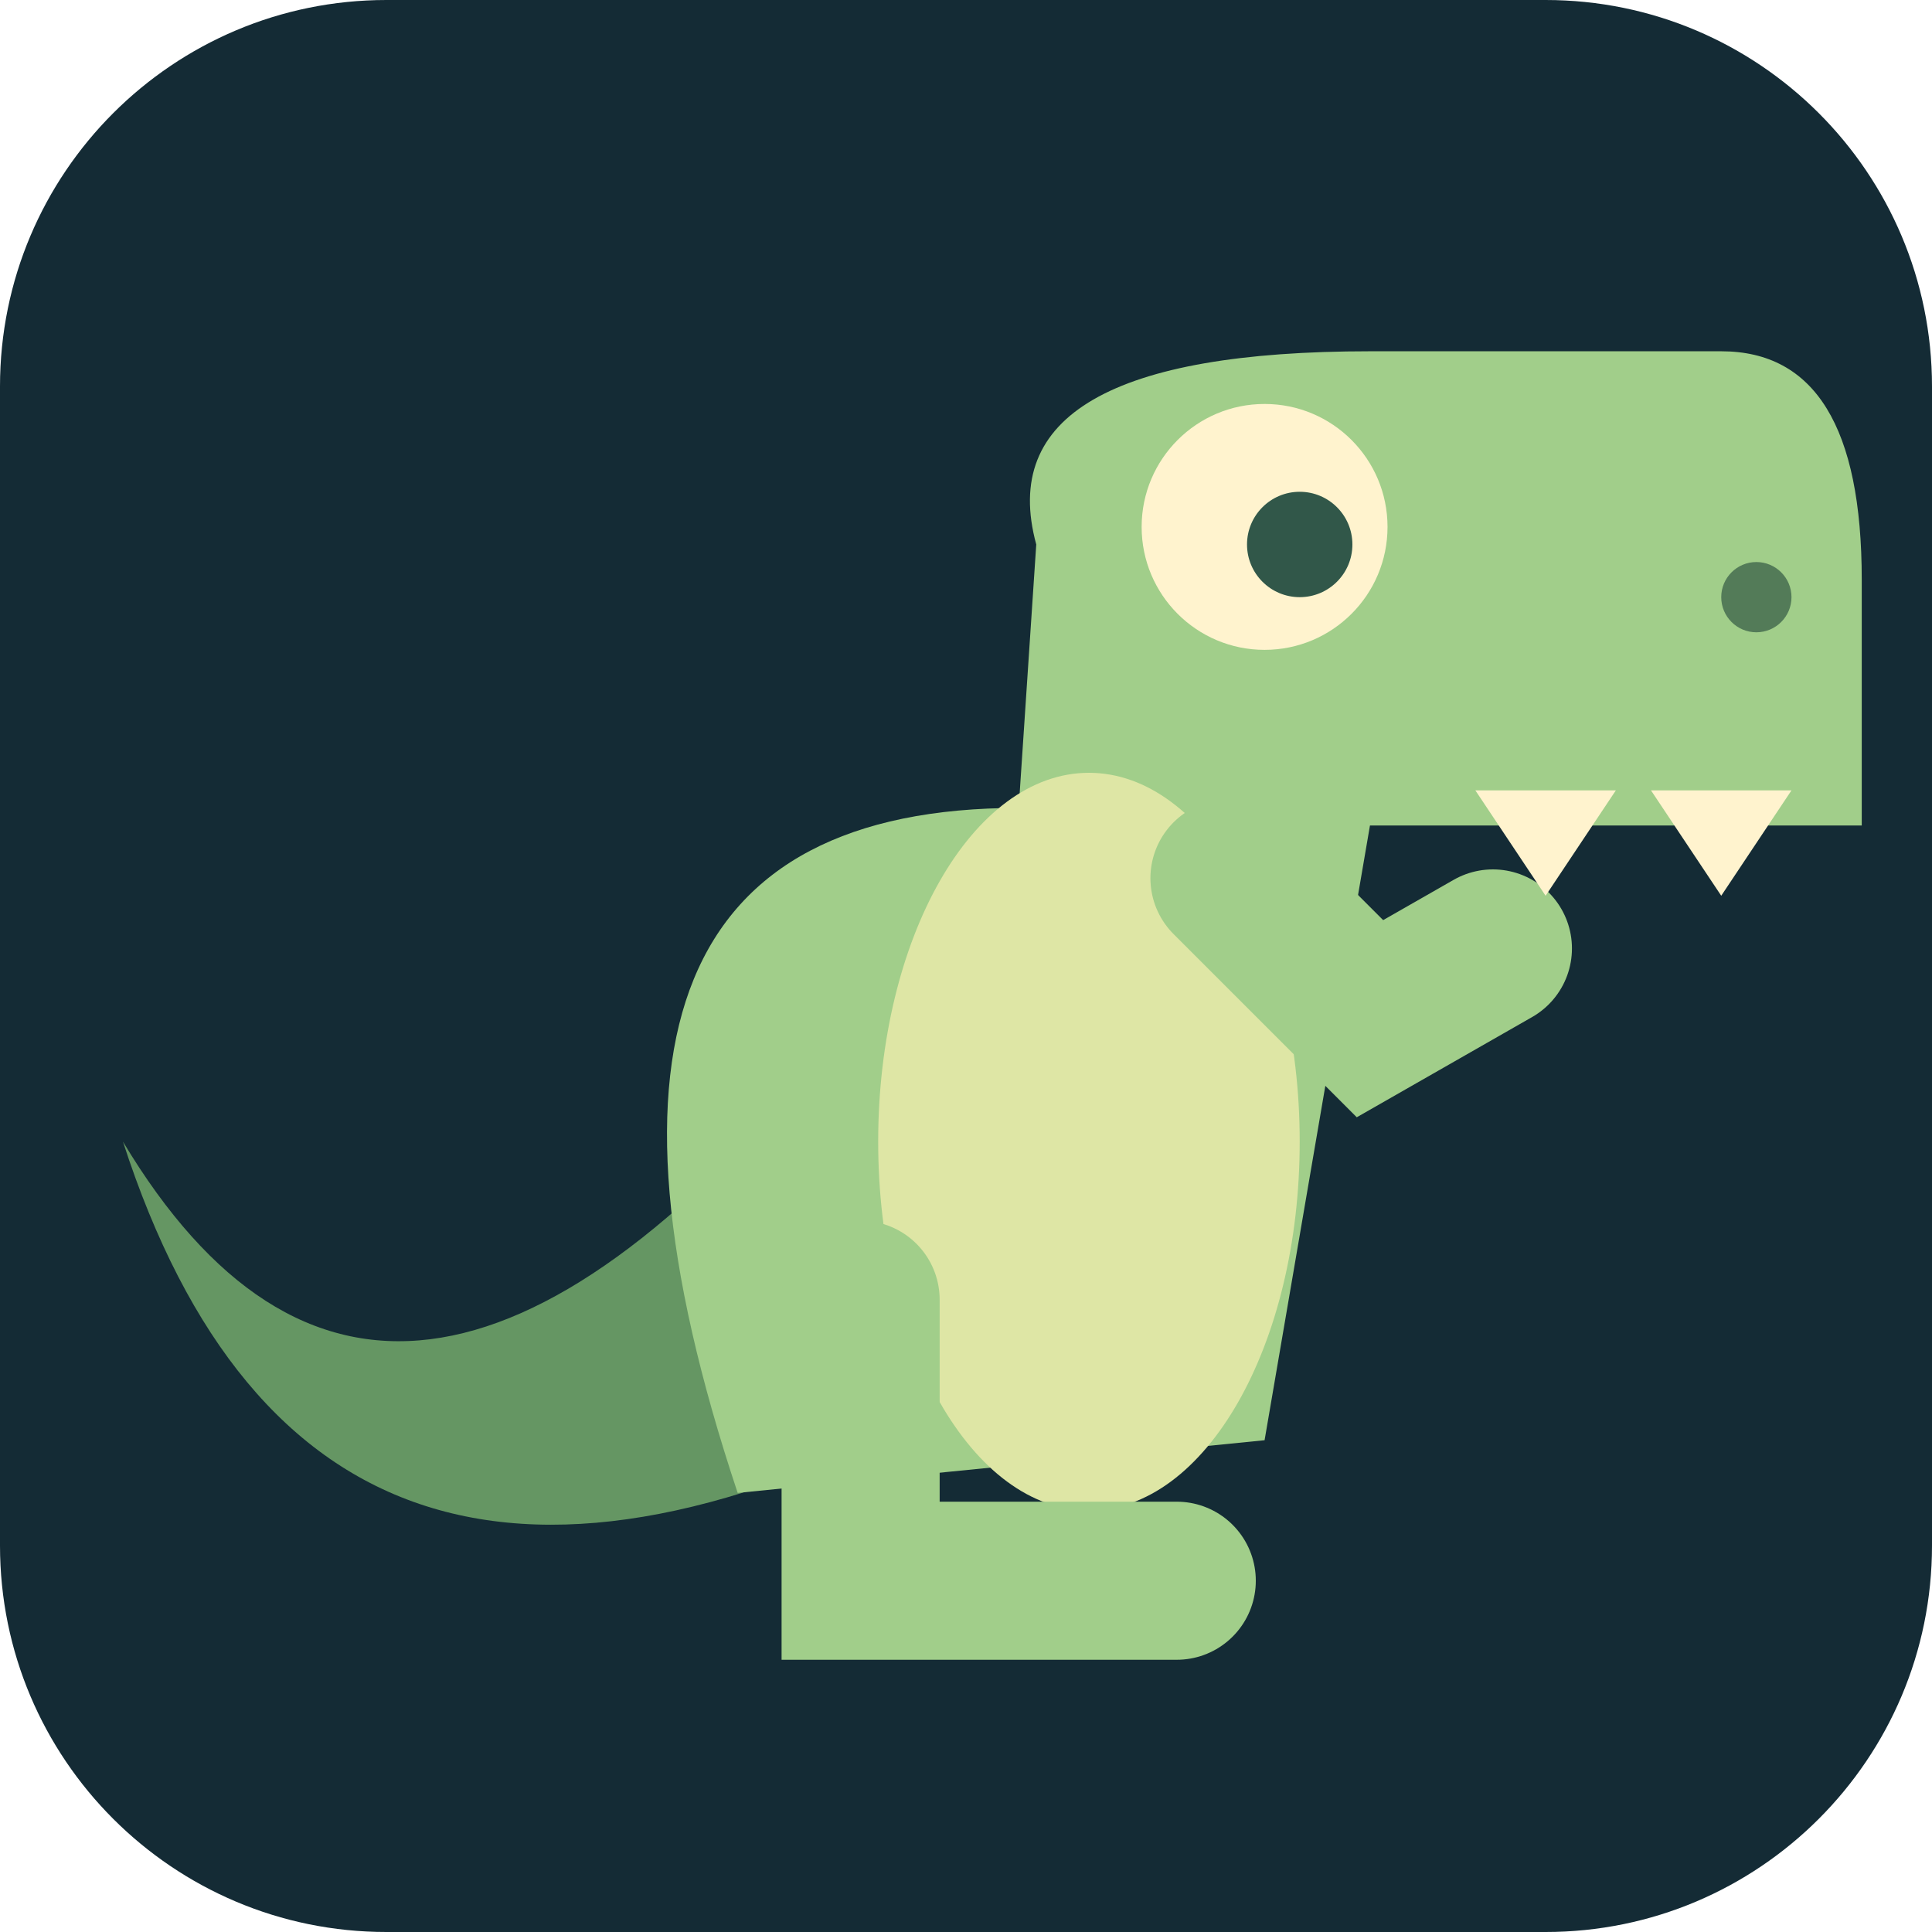
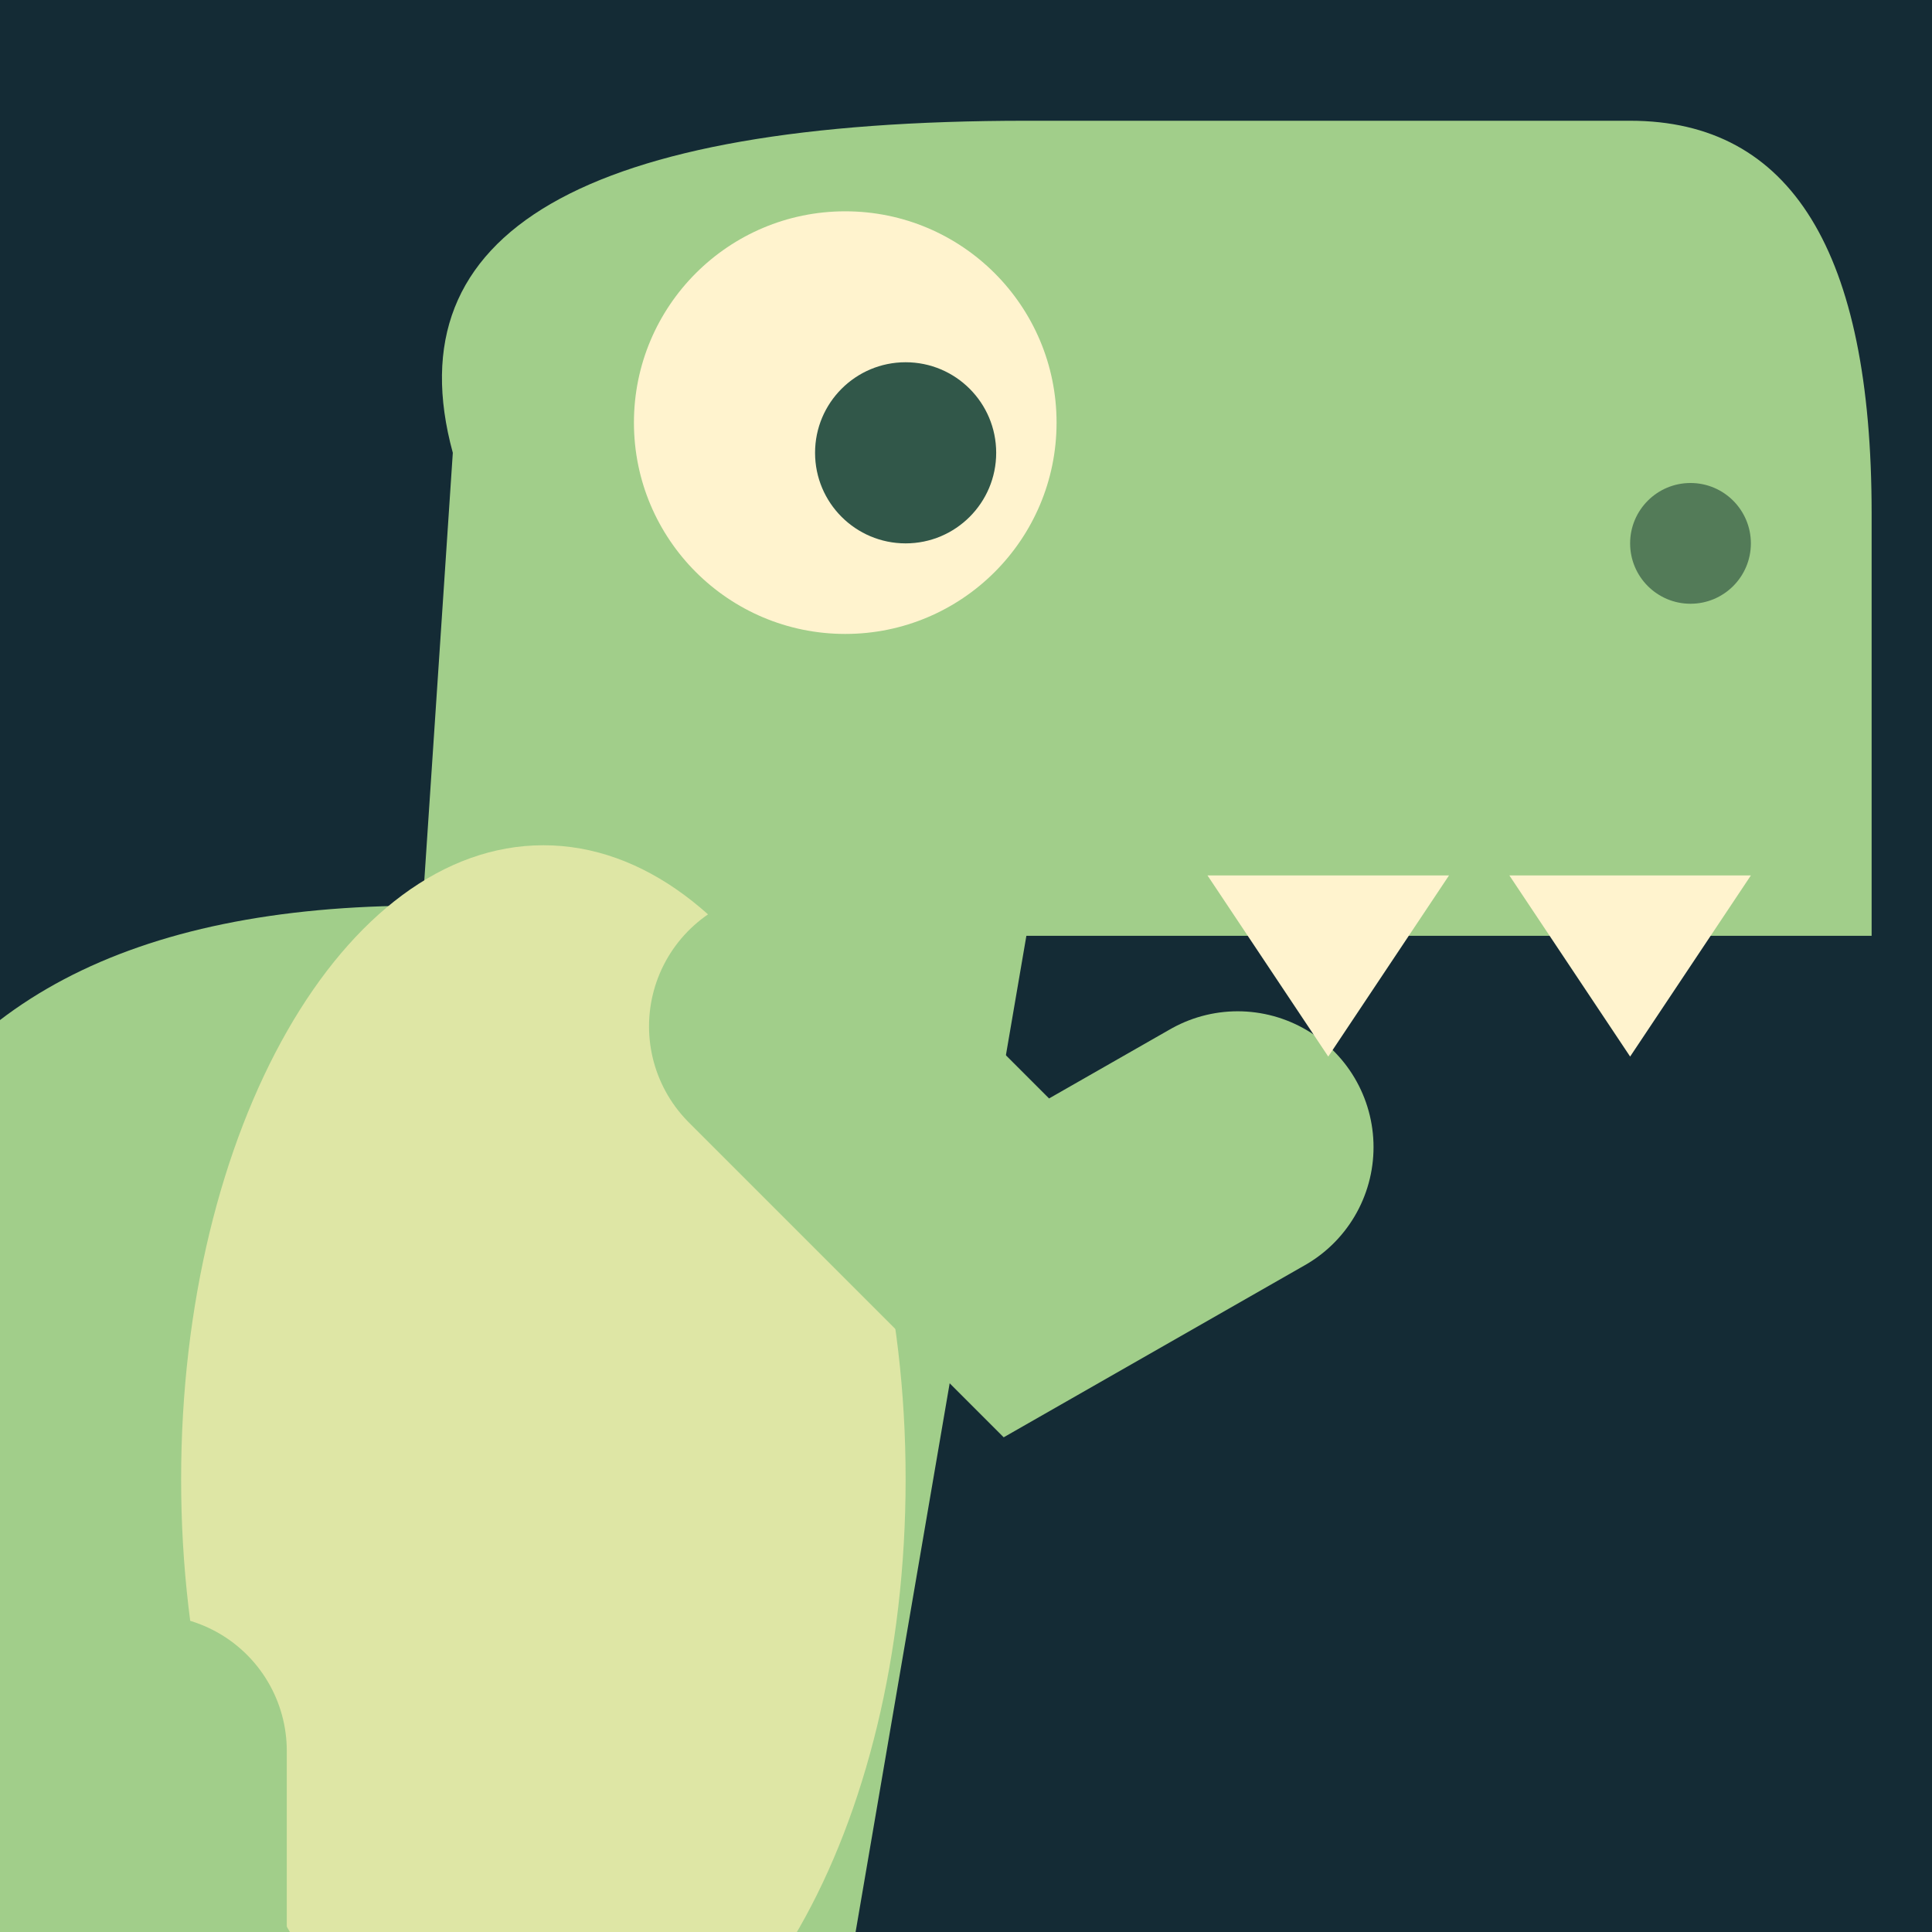
- <svg xmlns="http://www.w3.org/2000/svg" viewBox="0 0 110 110">
-   <rect width="110" height="110" rx="22" fill="#142b35" />
-   <g transform="translate(0 8)">
+ <svg xmlns="http://www.w3.org/2000/svg" viewBox="44 8 64 64">
+   <rect x="44" y="8" width="64" height="64" fill="#142b35" />
+   <g>
    <path d="M47 52Q22 82 7 57Q18 91 54 72" fill="#659663" />
    <path d="M42 77Q29 38 58 38L59 23Q56 12 78 12H98Q106 12 106 25V39H78L72 74Z" fill="#a1ce8a" />
    <ellipse cx="62" cy="57" rx="12" ry="21" fill="#deE6a5" />
    <path d="M49 66V82H67M70 42 78 50 85 46" fill="none" stroke="#a1ce8a" stroke-width="9" stroke-linecap="round" />
    <circle cx="72" cy="22" r="7" fill="#fff3ce" />
    <circle cx="74" cy="23" r="3" fill="#315749" />
    <circle cx="100" cy="26" r="2" fill="#537b58" />
    <path d="M84 37 88 43 92 37M94 37 98 43 102 37" fill="#fff3ce" />
  </g>
</svg>
